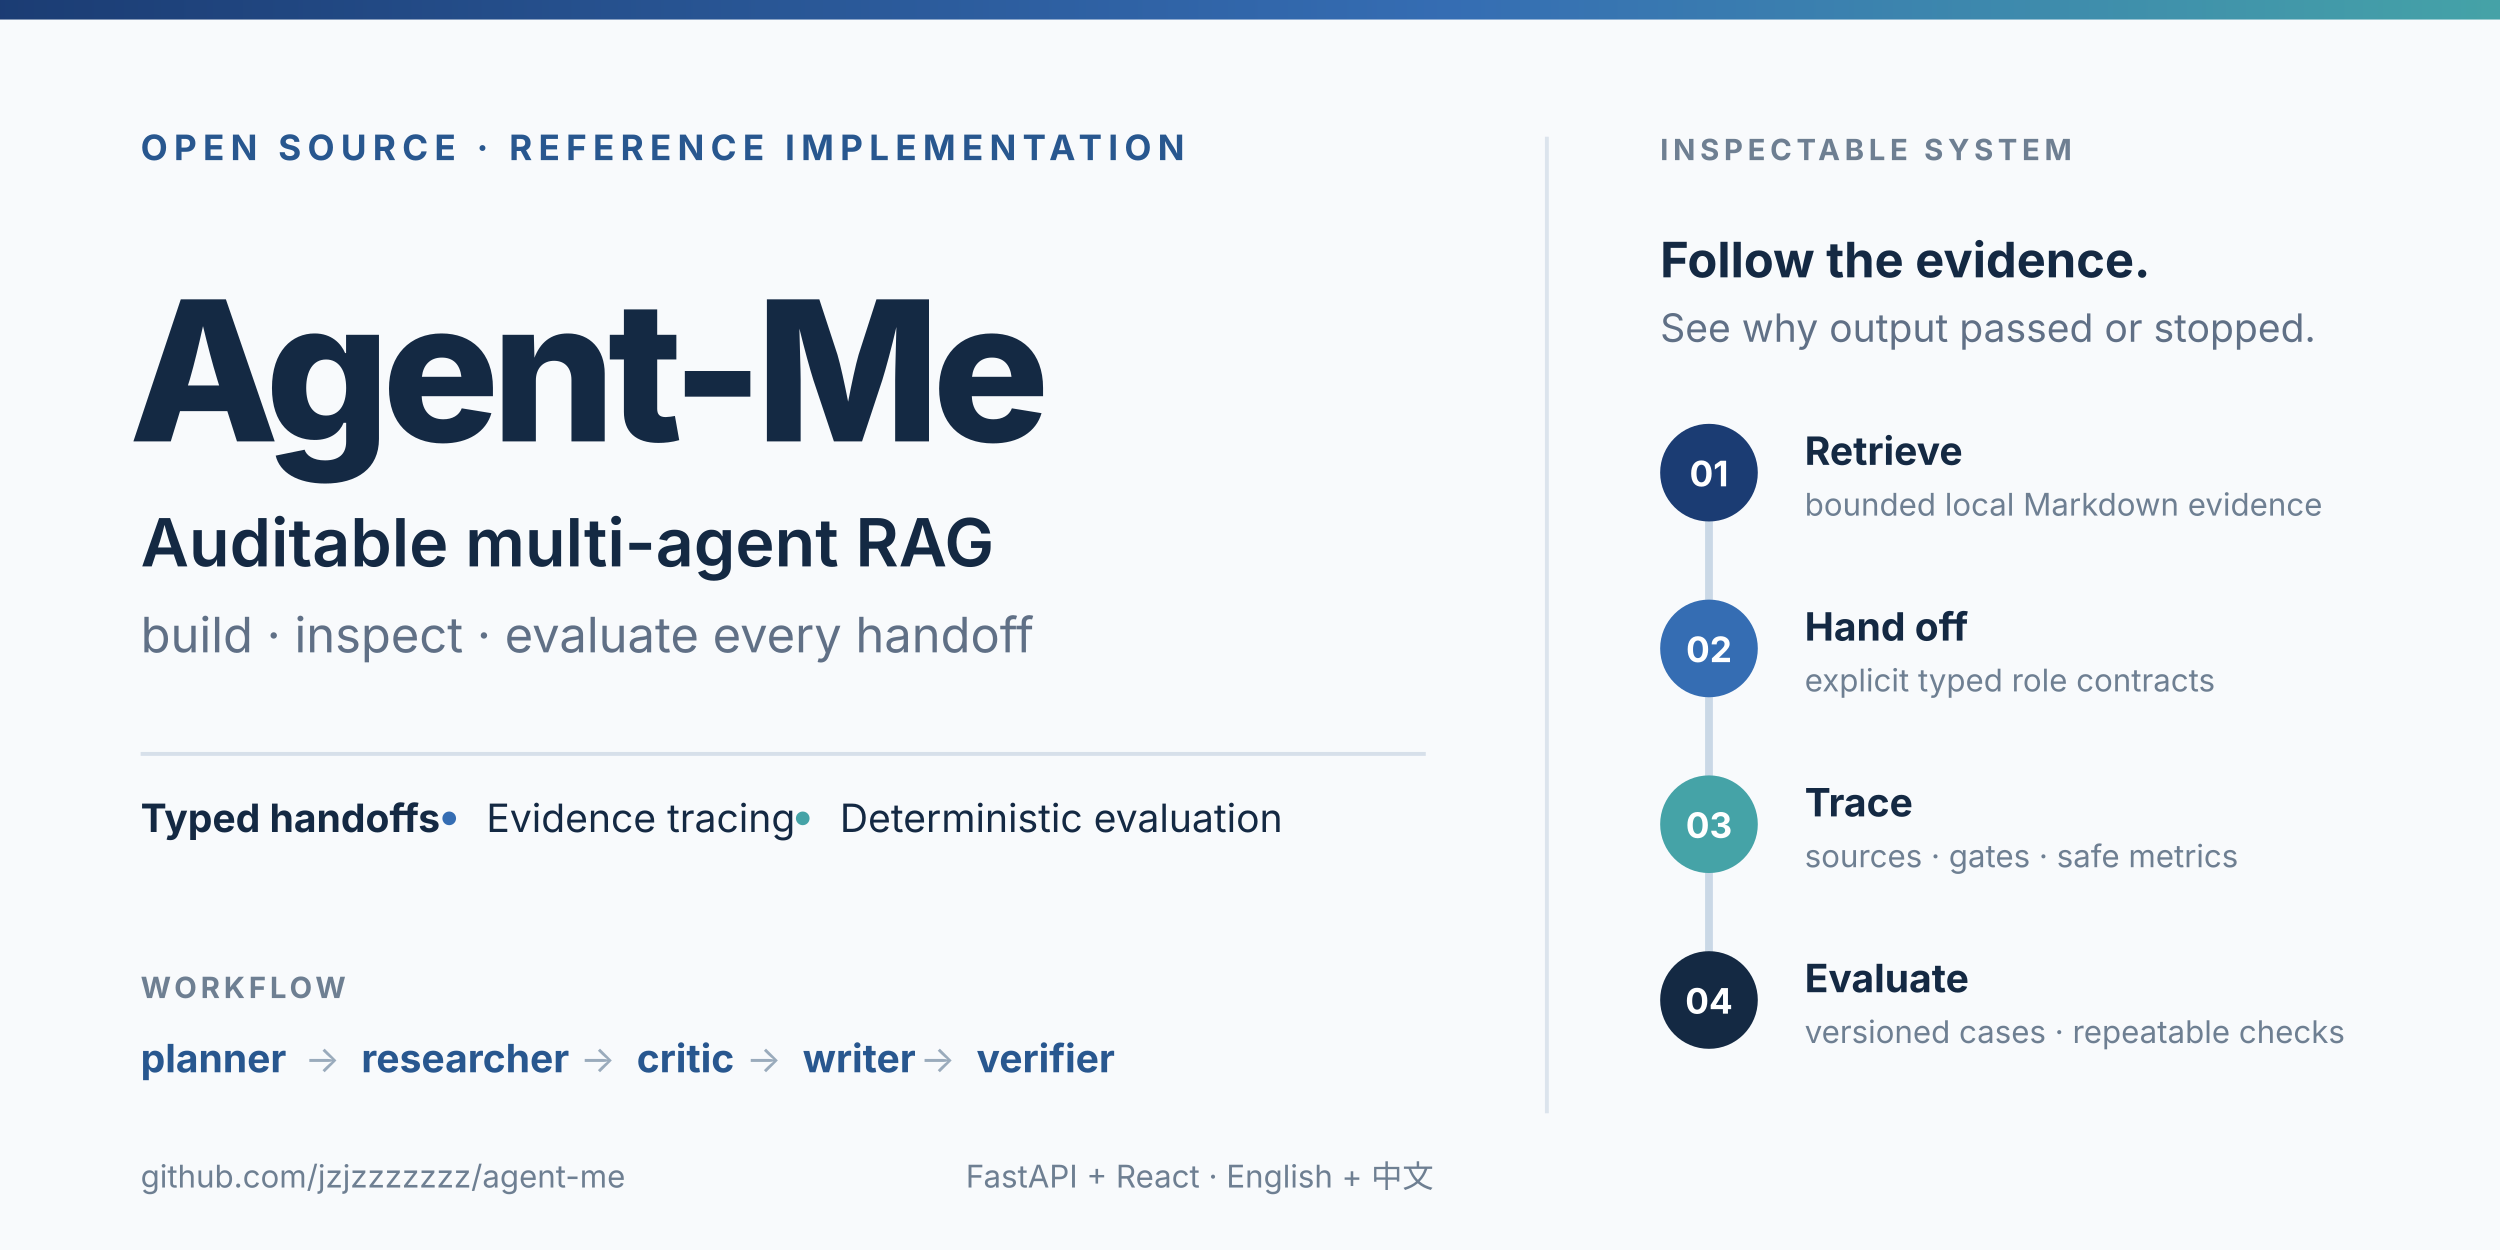
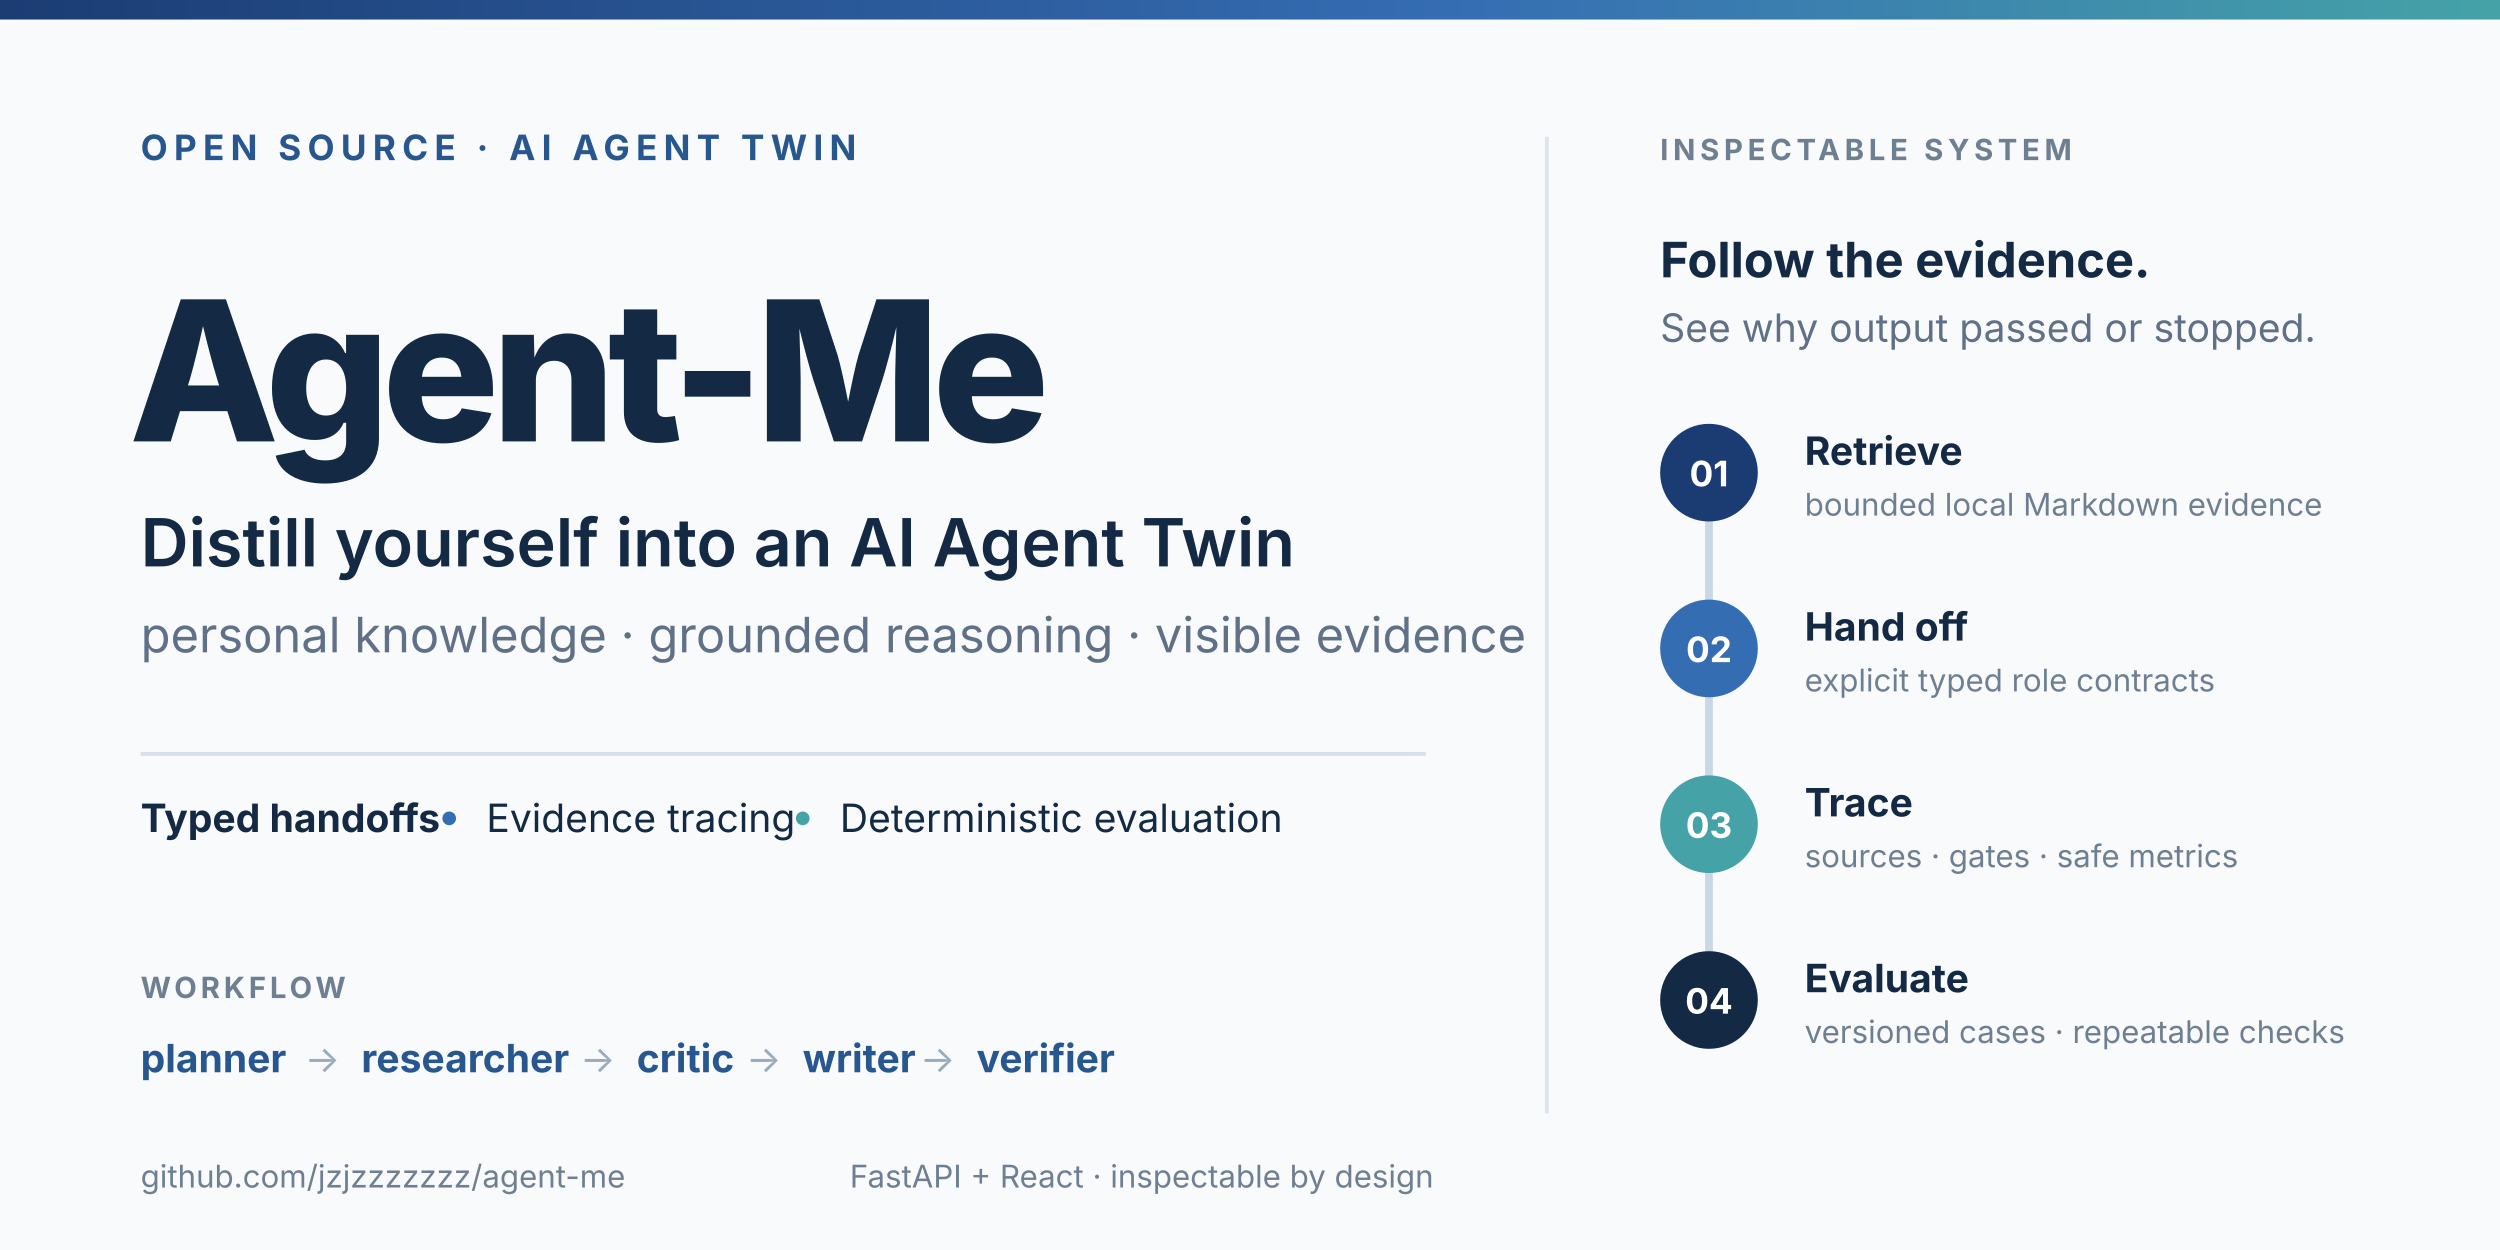
<svg xmlns="http://www.w3.org/2000/svg" width="1280" height="640" viewBox="0 0 1280 640" role="img" aria-labelledby="title desc">
  <defs>
    <linearGradient id="systemAccent" x1="0" y1="0" x2="1" y2="0">
      <stop offset="0" stop-color="#1B3C73" />
      <stop offset="0.58" stop-color="#356DB3" />
      <stop offset="1" stop-color="#45A3A7" />
    </linearGradient>
  </defs>
  <rect width="1280" height="640" fill="#F8FAFC" />
  <rect width="1280" height="10" fill="url(#systemAccent)" />
  <g font-family="Inter, Aptos, Segoe UI, ui-sans-serif, system-ui, sans-serif">
-     <text x="72" y="82" fill="#28578F" font-size="18" font-weight="700" letter-spacing="3.2">OPEN SOURCE · REFERENCE IMPLEMENTATION</text>
+     <text x="72" y="82" fill="#28578F" font-size="18" font-weight="700" letter-spacing="3.2">OPEN SOURCE · AI AGENT TWIN</text>
    <text x="66" y="226" fill="#142943" font-size="100" font-weight="760" letter-spacing="-4">Agent-Me</text>
-     <text x="72" y="290" fill="#142943" font-size="34" font-weight="560">Auditable multi-agent RAG</text>
-     <text x="72" y="334" fill="#607086" font-size="25" font-weight="420">build · inspect · evaluate every handoff</text>
+     <text x="72" y="290" fill="#142943" font-size="34" font-weight="560">Distill yourself into an AI Agent Twin</text>
+     <text x="72" y="334" fill="#607086" font-size="25" font-weight="420">personal knowledge · grounded reasoning · visible evidence</text>
    <line x1="72" y1="386" x2="730" y2="386" stroke="#D7E0EA" stroke-width="2" />
    <g transform="translate(72 426)">
      <text fill="#142943" font-size="20" font-weight="700">Typed handoffs</text>
      <circle cx="158" cy="-7" r="3.5" fill="#356DB3" />
      <text x="177" fill="#142943" font-size="20">Evidence tracing</text>
      <circle cx="339" cy="-7" r="3.5" fill="#45A3A7" />
      <text x="358" fill="#142943" font-size="20">Deterministic evaluation</text>
    </g>
    <g transform="translate(72 511)">
      <text fill="#6E7F92" font-size="15" font-weight="700" letter-spacing="2">WORKFLOW</text>
      <text y="38" fill="#28578F" font-size="20" font-weight="650">planner</text>
      <text x="84" y="38" fill="#9AABBC" font-size="19">→</text>
      <text x="113" y="38" fill="#28578F" font-size="20" font-weight="650">researcher</text>
      <text x="225" y="38" fill="#9AABBC" font-size="19">→</text>
      <text x="254" y="38" fill="#28578F" font-size="20" font-weight="650">critic</text>
      <text x="310" y="38" fill="#9AABBC" font-size="19">→</text>
      <text x="339" y="38" fill="#28578F" font-size="20" font-weight="650">writer</text>
      <text x="399" y="38" fill="#9AABBC" font-size="19">→</text>
      <text x="428" y="38" fill="#28578F" font-size="20" font-weight="650">verifier</text>
    </g>
    <text x="72" y="608" fill="#6E7F92" font-size="16">github.com/jzjzzzzzzz/agent-me</text>
-     <text x="734" y="608" fill="#6E7F92" font-size="16" text-anchor="end">FastAPI + React · English + 中文</text>
+     <text x="734" y="608" fill="#6E7F92" font-size="16" text-anchor="end">FastAPI + React · inspectable by design</text>
  </g>
  <line x1="792" y1="70" x2="792" y2="570" stroke="#DCE4ED" stroke-width="2" />
  <g transform="translate(850 75)" font-family="Inter, Aptos, Segoe UI, ui-sans-serif, system-ui, sans-serif">
    <text x="0" y="7" fill="#6E7F92" font-size="15" font-weight="700" letter-spacing="2.4">INSPECTABLE SYSTEM</text>
    <text x="0" y="67" fill="#142943" font-size="25" font-weight="700">Follow the evidence.</text>
    <text x="0" y="100" fill="#607086" font-size="20">See why output passed or stopped.</text>
    <line x1="25" y1="154" x2="25" y2="414" stroke="#CAD8E6" stroke-width="4" />
    <g transform="translate(0 142)">
      <circle cx="25" cy="25" r="25" fill="#1B3C73" />
      <text x="25" y="32" fill="#FFFFFF" font-size="18" font-weight="750" text-anchor="middle">01</text>
      <text x="74" y="21" fill="#142943" font-size="20" font-weight="700">Retrieve</text>
      <text x="74" y="47" fill="#6E7F92" font-size="16">bounded local Markdown evidence</text>
    </g>
    <g transform="translate(0 232)">
      <circle cx="25" cy="25" r="25" fill="#356DB3" />
      <text x="25" y="32" fill="#FFFFFF" font-size="18" font-weight="750" text-anchor="middle">02</text>
      <text x="74" y="21" fill="#142943" font-size="20" font-weight="700">Hand off</text>
      <text x="74" y="47" fill="#6E7F92" font-size="16">explicit typed role contracts</text>
    </g>
    <g transform="translate(0 322)">
      <circle cx="25" cy="25" r="25" fill="#45A3A7" />
      <text x="25" y="32" fill="#FFFFFF" font-size="18" font-weight="750" text-anchor="middle">03</text>
      <text x="74" y="21" fill="#142943" font-size="20" font-weight="700">Trace</text>
      <text x="74" y="47" fill="#6E7F92" font-size="16">sources · gates · safe metrics</text>
    </g>
    <g transform="translate(0 412)">
      <circle cx="25" cy="25" r="25" fill="#142943" />
      <text x="25" y="32" fill="#FFFFFF" font-size="18" font-weight="750" text-anchor="middle">04</text>
      <text x="74" y="21" fill="#142943" font-size="20" font-weight="700">Evaluate</text>
      <text x="74" y="47" fill="#6E7F92" font-size="16">versioned cases · repeatable checks</text>
    </g>
  </g>
</svg>
